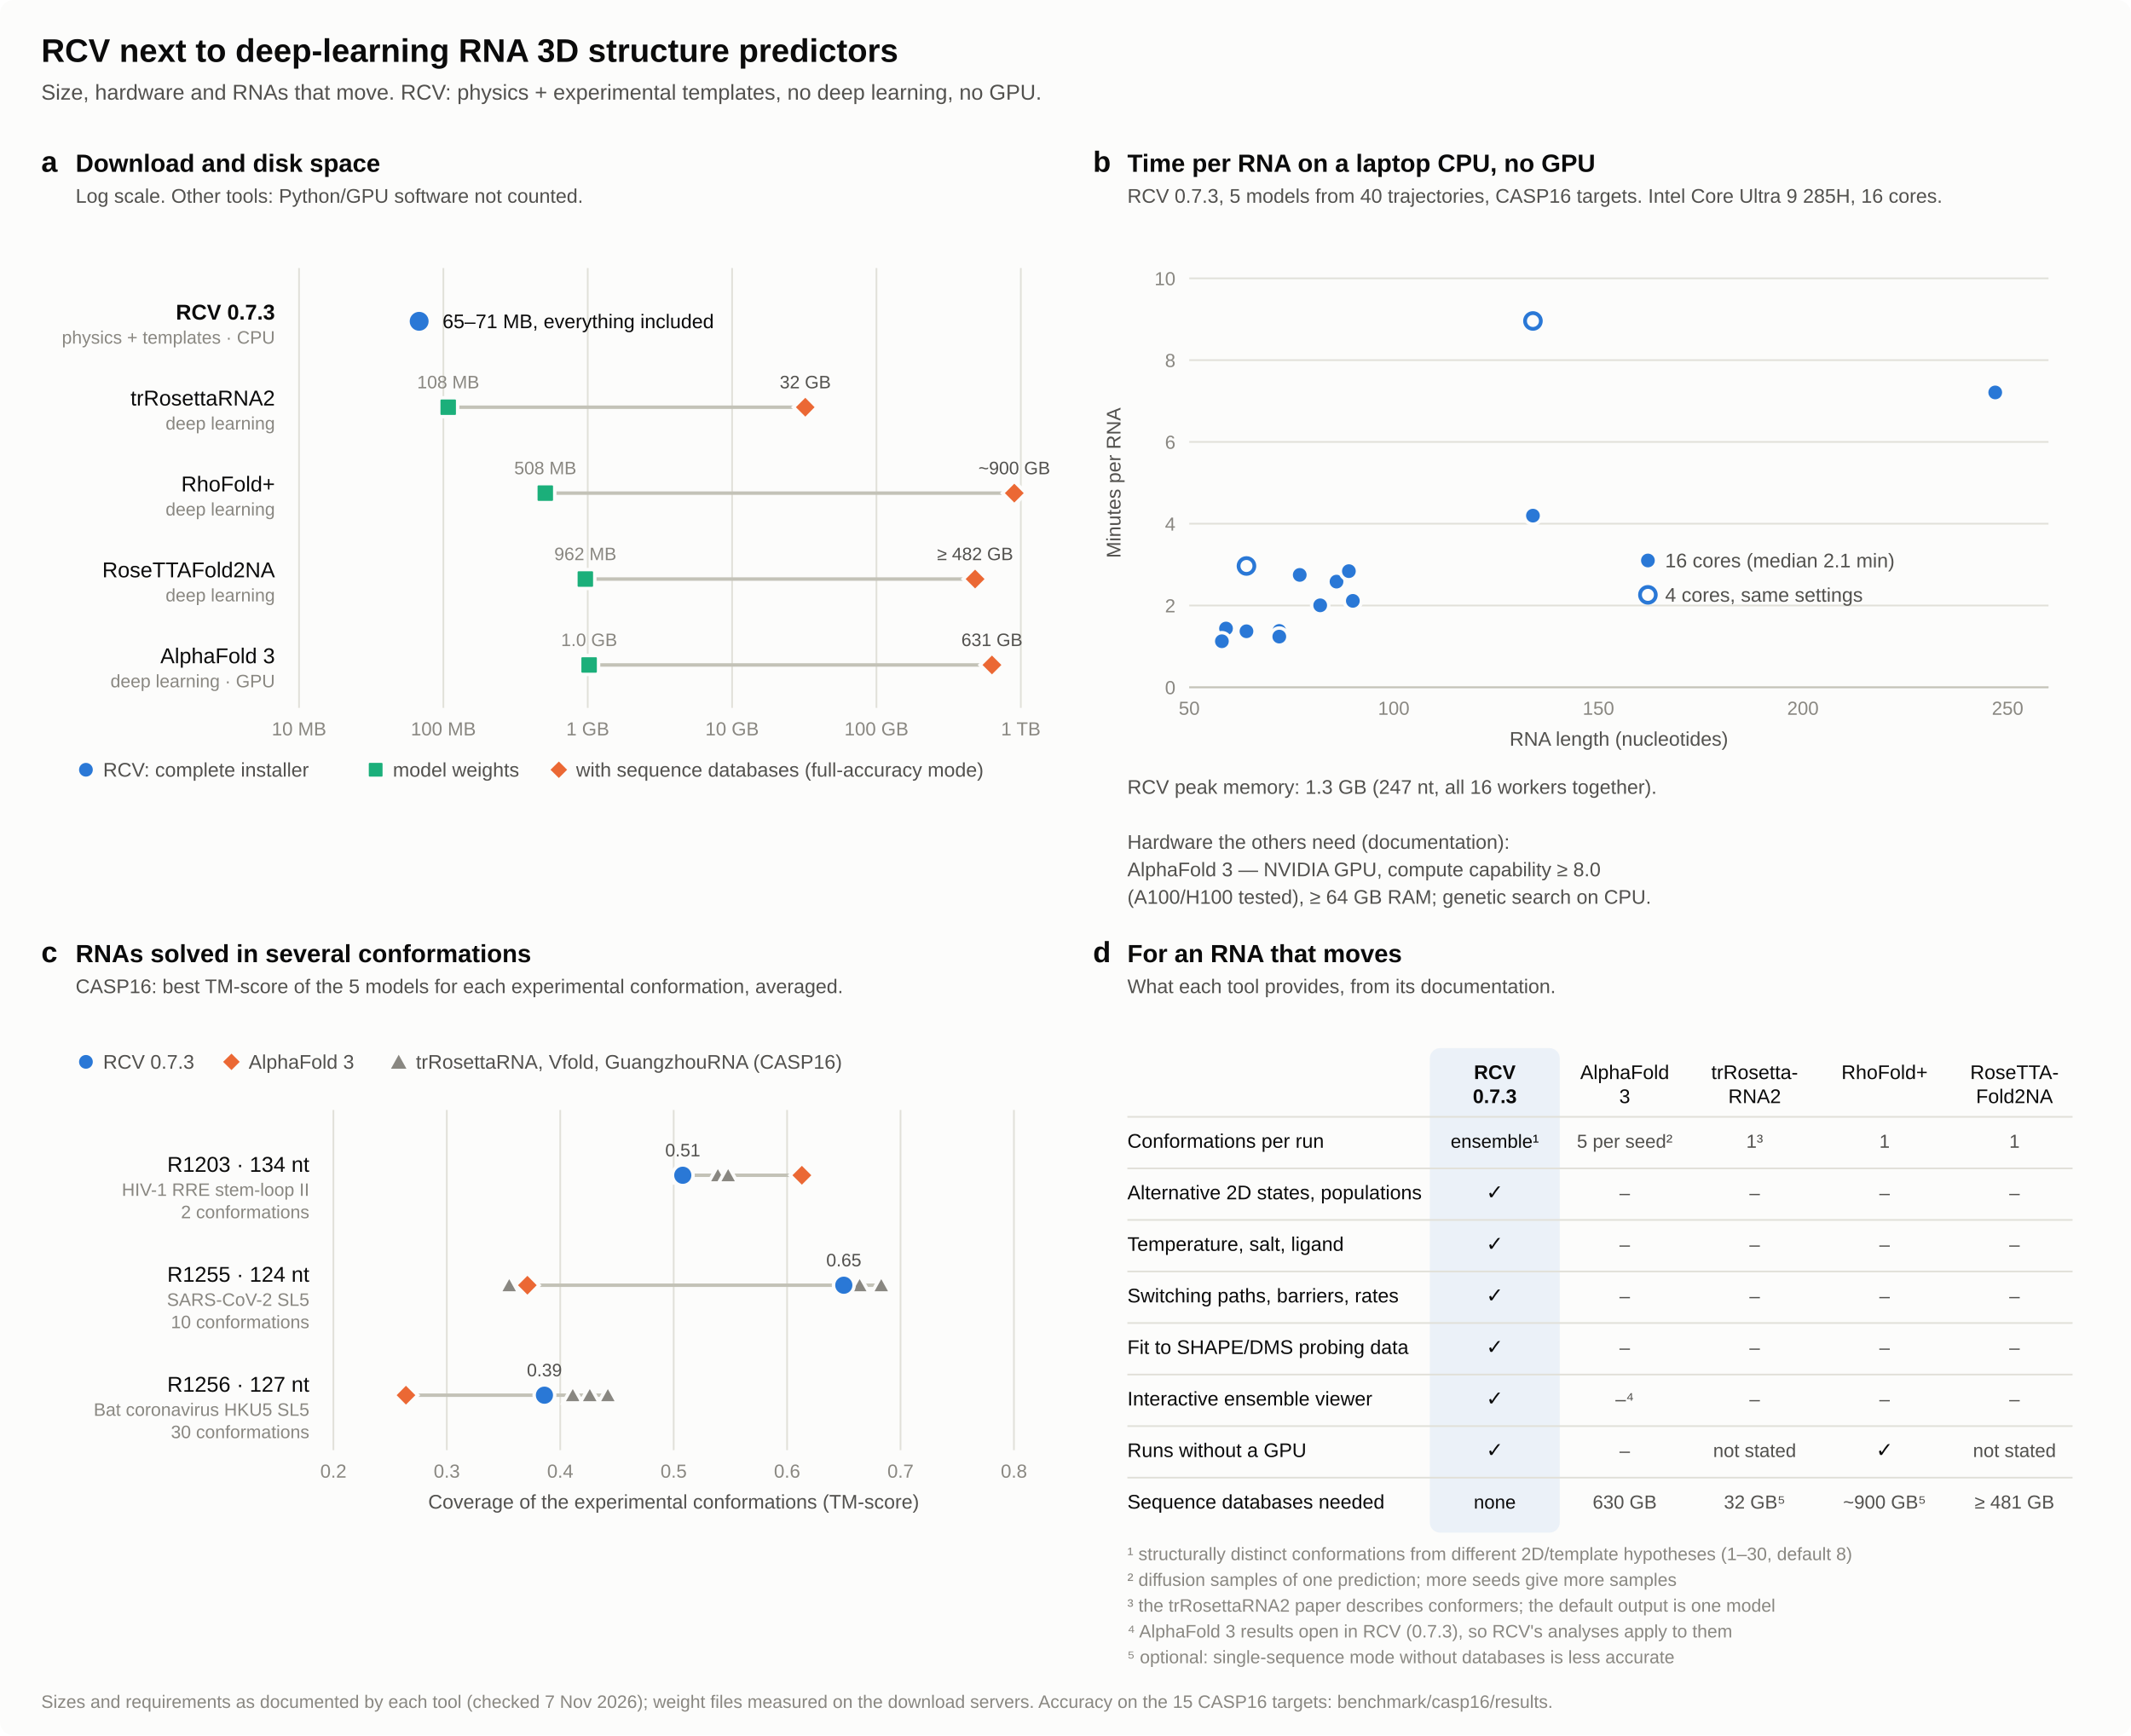
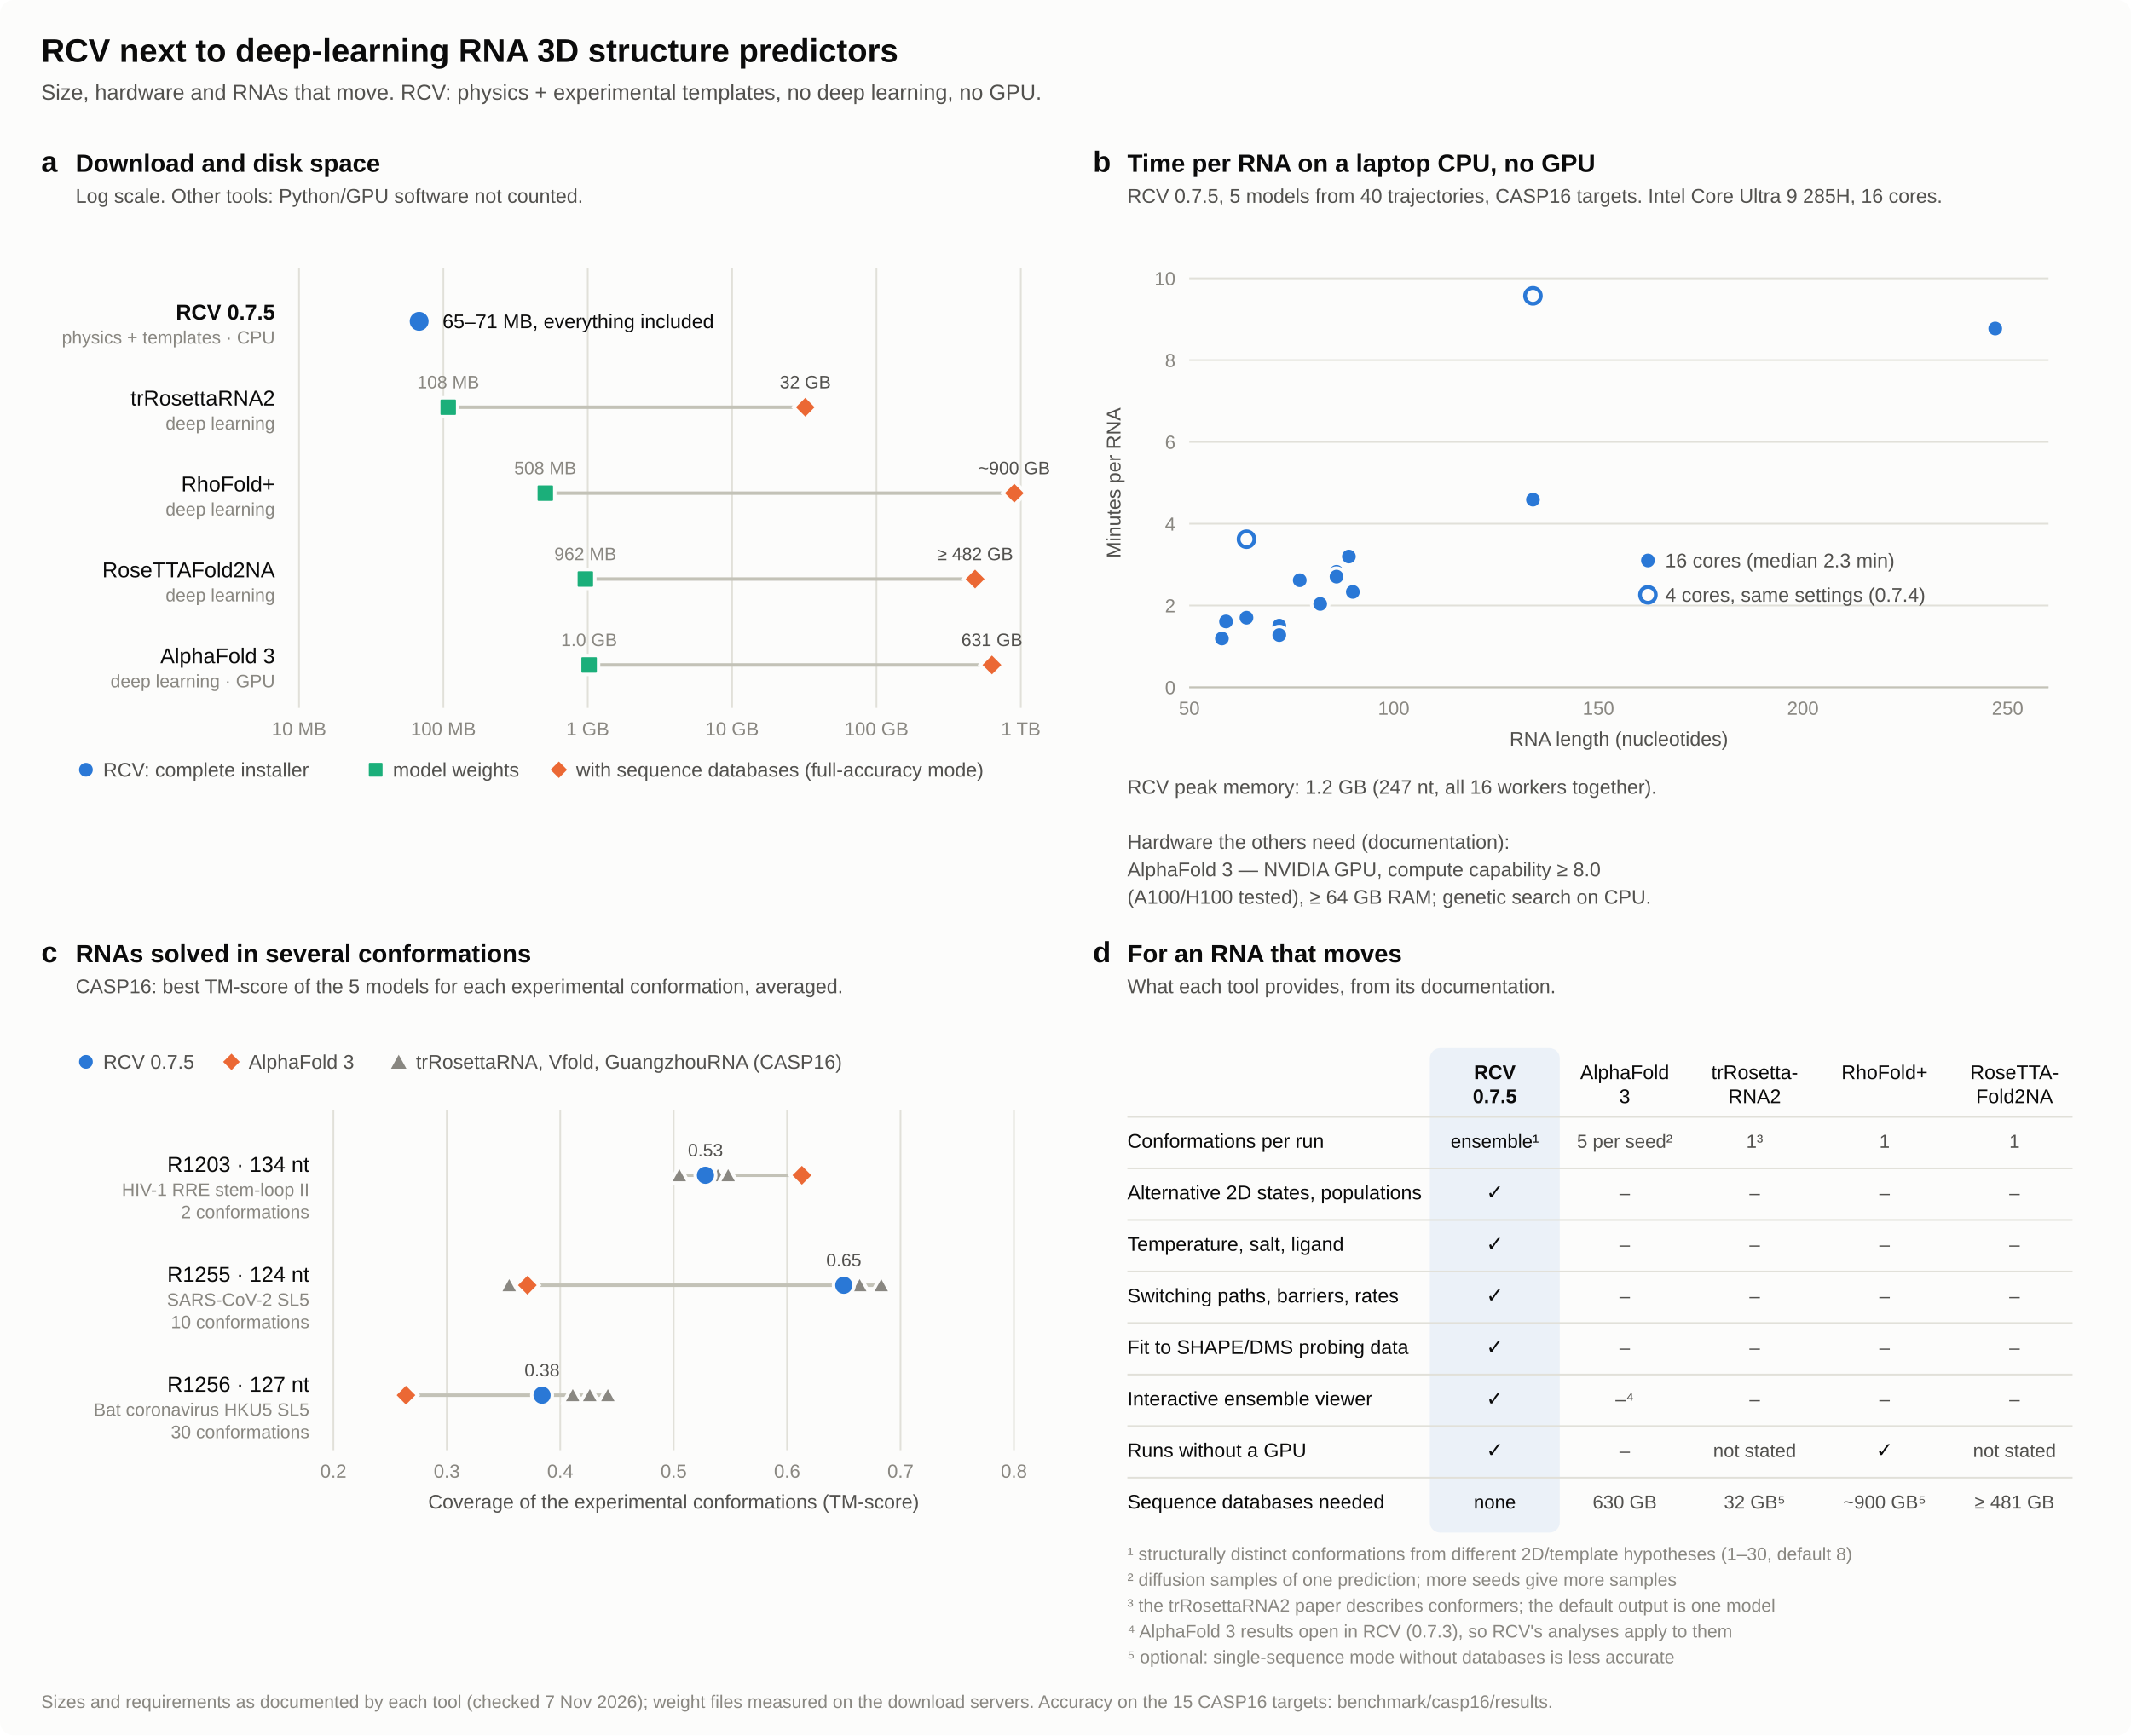
<svg xmlns="http://www.w3.org/2000/svg" viewBox="0 0 1240 1010" width="1240" height="1010" font-family="Liberation Sans, Arial, Helvetica, sans-serif" role="img" aria-label="RCV compared with deep-learning RNA structure predictors: size, speed and RNAs with several conformations">
  <style>
.bg{fill:#fcfcfb}.t1{fill:#0b0b0b}.t2{fill:#52514e}.t3{fill:#898781}
.grid{stroke:#e1e0d9;stroke-width:1}.axis{stroke:#c3c2b7;stroke-width:1}.span{stroke:#c3c2b7;stroke-width:2}
.s1{fill:#2a78d6}.s2{fill:#eb6834}.s3{fill:#1baf7a}.oth{fill:#898781}.ring{stroke:#fcfcfb;stroke-width:2}
.hollow{fill:#fcfcfb;stroke:#2a78d6;stroke-width:2.2}.wash{fill:#2a78d6;fill-opacity:.08}.sep{stroke:#e1e0d9;stroke-width:1}
@media (prefers-color-scheme: dark){
.bg{fill:#1a1a19}.t1{fill:#f0efec}.t2{fill:#c3c2b7}.t3{fill:#898781}
.grid{stroke:#2c2c2a}.axis{stroke:#383835}.span{stroke:#4a4a45}
.s1{fill:#3987e5}.s2{fill:#d95926}.s3{fill:#199e70}.ring{stroke:#1a1a19}
.hollow{fill:#1a1a19;stroke:#3987e5}.wash{fill:#3987e5;fill-opacity:.12}.sep{stroke:#2c2c2a}}
</style>
  <rect class="bg" width="1240" height="1010" rx="8" />
  <text class="t1" x="24.0" y="36.0" font-size="19" text-anchor="start" font-weight="bold">RCV next to deep-learning RNA 3D structure predictors</text>
  <text class="t2" x="24.0" y="58.0" font-size="12.5" text-anchor="start">Size, hardware and RNAs that move. RCV: physics + experimental templates, no deep learning, no GPU.</text>
  <text class="t1" x="24.0" y="100.0" font-size="17" text-anchor="start" font-weight="bold">a</text>
  <text class="t1" x="44.0" y="100.0" font-size="14.5" text-anchor="start" font-weight="bold">Download and disk space</text>
  <text class="t2" x="44.0" y="118.0" font-size="11.5" text-anchor="start">Log scale. Other tools: Python/GPU software not counted.</text>
  <line class="grid" x1="174.0" x2="174.0" y1="156" y2="412" />
  <text class="t3" x="174.0" y="428.0" font-size="11" text-anchor="middle">10 MB</text>
  <line class="grid" x1="258.0" x2="258.0" y1="156" y2="412" />
  <text class="t3" x="258.0" y="428.0" font-size="11" text-anchor="middle">100 MB</text>
  <line class="grid" x1="342.0" x2="342.0" y1="156" y2="412" />
  <text class="t3" x="342.0" y="428.0" font-size="11" text-anchor="middle">1 GB</text>
  <line class="grid" x1="426.0" x2="426.0" y1="156" y2="412" />
  <text class="t3" x="426.0" y="428.0" font-size="11" text-anchor="middle">10 GB</text>
  <line class="grid" x1="510.0" x2="510.0" y1="156" y2="412" />
  <text class="t3" x="510.0" y="428.0" font-size="11" text-anchor="middle">100 GB</text>
  <line class="grid" x1="594.0" x2="594.0" y1="156" y2="412" />
  <text class="t3" x="594.0" y="428.0" font-size="11" text-anchor="middle">1 TB</text>
  <circle class="s1 ring" cx="50.0" cy="448.0" r="5" />
  <text class="t2" x="60.0" y="452.0" font-size="11.5" text-anchor="start">RCV: complete installer</text>
  <rect class="s3 ring" x="213.6" y="443.0" width="10.0" height="10.0" rx="1.5" />
  <text class="t2" x="228.6" y="452.0" font-size="11.5" text-anchor="start">model weights</text>
  <path class="s2 ring" d="M325.2 441.8L331.4 448.0L325.2 454.2L318.9 448.0Z" />
  <text class="t2" x="335.2" y="452.0" font-size="11.5" text-anchor="start">with sequence databases (full-accuracy mode)</text>
-   <text class="t1" x="160.0" y="186.0" font-size="12.5" text-anchor="end" font-weight="bold">RCV 0.7.3</text>
+   <text class="t1" x="160.0" y="186.0" font-size="12.5" text-anchor="end" font-weight="bold">RCV 0.7.5</text>
  <text class="t3" x="160.0" y="200.0" font-size="10.5" text-anchor="end">physics + templates · CPU</text>
  <line class="span" x1="242.3" x2="245.5" y1="187.0" y2="187.0" />
  <circle class="s1 ring" cx="243.9" cy="187.0" r="6.5" />
  <text class="t1" x="257.5" y="191.0" font-size="11.5" text-anchor="start">65–71 MB, everything included</text>
  <text class="t1" x="160.0" y="236.0" font-size="12.5" text-anchor="end">trRosettaRNA2</text>
  <text class="t3" x="160.0" y="250.0" font-size="10.5" text-anchor="end">deep learning</text>
  <line class="span" x1="260.8" x2="468.6" y1="237.0" y2="237.0" />
  <rect class="s3 ring" x="255.3" y="231.5" width="11.0" height="11.0" rx="1.5" />
  <path class="s2 ring" d="M468.6 230.1L475.4 237.0L468.6 243.9L461.7 237.0Z" />
  <text class="t3" x="260.8" y="226.0" font-size="10.5" text-anchor="middle">108 MB</text>
  <text class="t2" x="468.6" y="226.0" font-size="10.5" text-anchor="middle">32 GB</text>
  <text class="t1" x="160.0" y="286.0" font-size="12.5" text-anchor="end">RhoFold+</text>
  <text class="t3" x="160.0" y="300.0" font-size="10.5" text-anchor="end">deep learning</text>
  <line class="span" x1="317.3" x2="590.2" y1="287.0" y2="287.0" />
  <rect class="s3 ring" x="311.8" y="281.5" width="11.0" height="11.0" rx="1.5" />
  <path class="s2 ring" d="M590.2 280.1L597.1 287.0L590.2 293.9L583.3 287.0Z" />
  <text class="t3" x="317.3" y="276.0" font-size="10.5" text-anchor="middle">508 MB</text>
  <text class="t2" x="590.2" y="276.0" font-size="10.5" text-anchor="middle">~900 GB</text>
  <text class="t1" x="160.0" y="336.0" font-size="12.5" text-anchor="end">RoseTTAFold2NA</text>
  <text class="t3" x="160.0" y="350.0" font-size="10.5" text-anchor="end">deep learning</text>
  <line class="span" x1="340.6" x2="567.4" y1="337.0" y2="337.0" />
  <rect class="s3 ring" x="335.1" y="331.5" width="11.0" height="11.0" rx="1.5" />
  <path class="s2 ring" d="M567.4 330.1L574.3 337.0L567.4 343.9L560.5 337.0Z" />
  <text class="t3" x="340.6" y="326.0" font-size="10.5" text-anchor="middle">962 MB</text>
  <text class="t2" x="567.4" y="326.0" font-size="10.5" text-anchor="middle">≥ 482 GB</text>
  <text class="t1" x="160.0" y="386.0" font-size="12.5" text-anchor="end">AlphaFold 3</text>
  <text class="t3" x="160.0" y="400.0" font-size="10.5" text-anchor="end">deep learning · GPU</text>
  <line class="span" x1="342.8" x2="577.2" y1="387.0" y2="387.0" />
  <rect class="s3 ring" x="337.3" y="381.5" width="11.0" height="11.0" rx="1.5" />
  <path class="s2 ring" d="M577.2 380.1L584.1 387.0L577.2 393.9L570.3 387.0Z" />
  <text class="t3" x="342.8" y="376.0" font-size="10.5" text-anchor="middle">1.0 GB</text>
  <text class="t2" x="577.2" y="376.0" font-size="10.5" text-anchor="middle">631 GB</text>
  <text class="t1" x="636.0" y="100.0" font-size="17" text-anchor="start" font-weight="bold">b</text>
  <text class="t1" x="656.0" y="100.0" font-size="14.5" text-anchor="start" font-weight="bold">Time per RNA on a laptop CPU, no GPU</text>
-   <text class="t2" x="656.0" y="118.0" font-size="11.5" text-anchor="start">RCV 0.7.3, 5 models from 40 trajectories, CASP16 targets. Intel Core Ultra 9 285H, 16 cores.</text>
+   <text class="t2" x="656.0" y="118.0" font-size="11.5" text-anchor="start">RCV 0.7.5, 5 models from 40 trajectories, CASP16 targets. Intel Core Ultra 9 285H, 16 cores.</text>
  <line class="grid" x1="692" x2="1192" y1="400.0" y2="400.0" />
  <text class="t3" x="684.0" y="404.0" font-size="11" text-anchor="end">0</text>
  <line class="grid" x1="692" x2="1192" y1="352.4" y2="352.4" />
  <text class="t3" x="684.0" y="356.4" font-size="11" text-anchor="end">2</text>
  <line class="grid" x1="692" x2="1192" y1="304.8" y2="304.8" />
  <text class="t3" x="684.0" y="308.8" font-size="11" text-anchor="end">4</text>
  <line class="grid" x1="692" x2="1192" y1="257.2" y2="257.2" />
  <text class="t3" x="684.0" y="261.2" font-size="11" text-anchor="end">6</text>
  <line class="grid" x1="692" x2="1192" y1="209.6" y2="209.6" />
  <text class="t3" x="684.0" y="213.6" font-size="11" text-anchor="end">8</text>
  <line class="grid" x1="692" x2="1192" y1="162.0" y2="162.0" />
  <text class="t3" x="684.0" y="166.0" font-size="11" text-anchor="end">10</text>
  <text class="t3" x="692.0" y="416.0" font-size="11" text-anchor="middle">50</text>
  <text class="t3" x="811.0" y="416.0" font-size="11" text-anchor="middle">100</text>
  <text class="t3" x="930.1" y="416.0" font-size="11" text-anchor="middle">150</text>
  <text class="t3" x="1049.1" y="416.0" font-size="11" text-anchor="middle">200</text>
  <text class="t3" x="1168.2" y="416.0" font-size="11" text-anchor="middle">250</text>
  <line class="axis" x1="692" x2="1192" y1="400" y2="400" />
  <text class="t2" x="942.0" y="434.0" font-size="11.5" text-anchor="middle">RNA length (nucleotides)</text>
  <text class="t2" font-size="11.5" text-anchor="middle" transform="translate(652,281.0) rotate(-90)">Minutes per RNA</text>
-   <circle class="s1 ring" cx="892.0" cy="300.1" r="5" />
-   <circle class="s1 ring" cx="713.4" cy="365.8" r="5" />
-   <circle class="s1 ring" cx="744.4" cy="367.2" r="5" />
-   <circle class="s1 ring" cx="787.2" cy="349.7" r="5" />
-   <circle class="s1 ring" cx="1161.0" cy="228.4" r="5" />
-   <circle class="s1 ring" cx="777.7" cy="338.1" r="5" />
-   <circle class="s1 ring" cx="777.7" cy="338.5" r="5" />
-   <circle class="s1 ring" cx="784.9" cy="331.5" r="5" />
-   <circle class="s1 ring" cx="784.9" cy="332.4" r="5" />
-   <circle class="s1 ring" cx="725.3" cy="367.2" r="5" />
-   <circle class="s1 ring" cx="725.3" cy="367.4" r="5" />
-   <circle class="s1 ring" cx="756.3" cy="334.6" r="5" />
-   <circle class="s1 ring" cx="711.0" cy="373.2" r="5" />
-   <circle class="s1 ring" cx="768.2" cy="352.3" r="5" />
-   <circle class="s1 ring" cx="744.4" cy="370.5" r="5" />
-   <circle class="hollow" cx="892.0" cy="186.8" r="4.6" />
-   <circle class="hollow" cx="725.3" cy="329.4" r="4.6" />
+   <circle class="s1 ring" cx="892.0" cy="290.8" r="5" />
+   <circle class="s1 ring" cx="713.4" cy="361.7" r="5" />
+   <circle class="s1 ring" cx="744.4" cy="364.1" r="5" />
+   <circle class="s1 ring" cx="787.2" cy="344.5" r="5" />
+   <circle class="s1 ring" cx="1161.0" cy="191.2" r="5" />
+   <circle class="s1 ring" cx="777.7" cy="332.8" r="5" />
+   <circle class="s1 ring" cx="777.7" cy="335.6" r="5" />
+   <circle class="s1 ring" cx="784.9" cy="324.7" r="5" />
+   <circle class="s1 ring" cx="784.9" cy="323.9" r="5" />
+   <circle class="s1 ring" cx="725.3" cy="361.2" r="5" />
+   <circle class="s1 ring" cx="725.3" cy="359.5" r="5" />
+   <circle class="s1 ring" cx="756.3" cy="337.7" r="5" />
+   <circle class="s1 ring" cx="711.0" cy="371.6" r="5" />
+   <circle class="s1 ring" cx="768.2" cy="351.5" r="5" />
+   <circle class="s1 ring" cx="744.4" cy="369.6" r="5" />
+   <circle class="hollow" cx="892.0" cy="172.2" r="4.6" />
+   <circle class="hollow" cx="725.3" cy="313.8" r="4.6" />
  <circle class="s1 ring" cx="958.9" cy="326.2" r="5" />
-   <text class="t2" x="968.9" y="330.2" font-size="11.5" text-anchor="start">16 cores (median 2.1 min)</text>
+   <text class="t2" x="968.9" y="330.2" font-size="11.5" text-anchor="start">16 cores (median 2.3 min)</text>
  <circle class="hollow" cx="958.9" cy="346.2" r="4.6" />
-   <text class="t2" x="968.9" y="350.2" font-size="11.5" text-anchor="start">4 cores, same settings</text>
-   <text class="t2" x="656.0" y="462.0" font-size="11.5" text-anchor="start">RCV peak memory: 1.3 GB (247 nt, all 16 workers together).</text>
+   <text class="t2" x="968.9" y="350.2" font-size="11.5" text-anchor="start">4 cores, same settings (0.7.4)</text>
+   <text class="t2" x="656.0" y="462.0" font-size="11.5" text-anchor="start">RCV peak memory: 1.2 GB (247 nt, all 16 workers together).</text>
  <text class="t2" x="656.0" y="478.0" font-size="11.5" text-anchor="start" />
  <text class="t2" x="656.0" y="494.0" font-size="11.5" text-anchor="start">Hardware the others need (documentation):</text>
  <text class="t2" x="656.0" y="510.0" font-size="11.5" text-anchor="start">AlphaFold 3 — NVIDIA GPU, compute capability ≥ 8.0</text>
  <text class="t2" x="656.0" y="526.0" font-size="11.5" text-anchor="start">(A100/H100 tested), ≥ 64 GB RAM; genetic search on CPU.</text>
  <text class="t1" x="24.0" y="560.0" font-size="17" text-anchor="start" font-weight="bold">c</text>
  <text class="t1" x="44.0" y="560.0" font-size="14.5" text-anchor="start" font-weight="bold">RNAs solved in several conformations</text>
  <text class="t2" x="44.0" y="578.0" font-size="11.5" text-anchor="start">CASP16: best TM-score of the 5 models for each experimental conformation, averaged.</text>
  <line class="grid" x1="194.0" x2="194.0" y1="646" y2="844" />
  <text class="t3" x="194.0" y="860.0" font-size="11" text-anchor="middle">0.2</text>
  <line class="grid" x1="260.0" x2="260.0" y1="646" y2="844" />
  <text class="t3" x="260.0" y="860.0" font-size="11" text-anchor="middle">0.3</text>
  <line class="grid" x1="326.0" x2="326.0" y1="646" y2="844" />
  <text class="t3" x="326.0" y="860.0" font-size="11" text-anchor="middle">0.4</text>
  <line class="grid" x1="392.0" x2="392.0" y1="646" y2="844" />
  <text class="t3" x="392.0" y="860.0" font-size="11" text-anchor="middle">0.5</text>
  <line class="grid" x1="458.0" x2="458.0" y1="646" y2="844" />
  <text class="t3" x="458.0" y="860.0" font-size="11" text-anchor="middle">0.6</text>
  <line class="grid" x1="524.0" x2="524.0" y1="646" y2="844" />
  <text class="t3" x="524.0" y="860.0" font-size="11" text-anchor="middle">0.7</text>
  <line class="grid" x1="590.0" x2="590.0" y1="646" y2="844" />
  <text class="t3" x="590.0" y="860.0" font-size="11" text-anchor="middle">0.8</text>
  <text class="t2" x="392.0" y="878.0" font-size="11.5" text-anchor="middle">Coverage of the experimental conformations (TM-score)</text>
  <circle class="s1 ring" cx="50.0" cy="618.0" r="5" />
-   <text class="t2" x="60.0" y="622.0" font-size="11.5" text-anchor="start">RCV 0.7.3</text>
+   <text class="t2" x="60.0" y="622.0" font-size="11.5" text-anchor="start">RCV 0.7.5</text>
  <path class="s2 ring" d="M134.7 611.8L140.9 618.0L134.7 624.2L128.4 618.0Z" />
  <text class="t2" x="144.7" y="622.0" font-size="11.5" text-anchor="start">AlphaFold 3</text>
  <path class="oth ring" d="M232.0 611.8L238.2 623.0L225.8 623.0Z" />
  <text class="t2" x="242.0" y="622.0" font-size="11.5" text-anchor="start">trRosettaRNA, Vfold, GuangzhouRNA (CASP16)</text>
  <text class="t1" x="180.0" y="682.0" font-size="12.5" text-anchor="end">R1203 · 134 nt</text>
  <text class="t3" x="180.0" y="696.0" font-size="10.5" text-anchor="end">HIV-1 RRE stem-loop II</text>
  <text class="t3" x="180.0" y="709.0" font-size="10.5" text-anchor="end">2 conformations</text>
  <line class="span" x1="395.3" x2="466.6" y1="684.0" y2="684.0" />
  <path class="oth ring" d="M417.7 678.4L423.4 688.5L412.1 688.5Z" />
  <path class="oth ring" d="M395.3 678.4L400.9 688.5L389.7 688.5Z" />
  <path class="oth ring" d="M423.7 678.4L429.3 688.5L418.1 688.5Z" />
  <path class="s2 ring" d="M466.6 677.1L473.5 684.0L466.6 690.9L459.7 684.0Z" />
-   <circle class="s1 ring" cx="397.3" cy="684.0" r="6" />
-   <text class="t2" x="397.3" y="673.0" font-size="10.5" text-anchor="middle">0.51</text>
+   <circle class="s1 ring" cx="410.5" cy="684.0" r="6" />
+   <text class="t2" x="410.5" y="673.0" font-size="10.5" text-anchor="middle">0.53</text>
  <text class="t1" x="180.0" y="746.0" font-size="12.5" text-anchor="end">R1255 · 124 nt</text>
  <text class="t3" x="180.0" y="760.0" font-size="10.5" text-anchor="end">SARS-CoV-2 SL5</text>
  <text class="t3" x="180.0" y="773.0" font-size="10.5" text-anchor="end">10 conformations</text>
  <line class="span" x1="296.3" x2="512.8" y1="748.0" y2="748.0" />
  <path class="oth ring" d="M296.3 742.4L301.9 752.5L290.7 752.5Z" />
  <path class="oth ring" d="M500.2 742.4L505.9 752.5L494.6 752.5Z" />
  <path class="oth ring" d="M512.8 742.4L518.4 752.5L507.2 752.5Z" />
  <path class="s2 ring" d="M306.9 741.1L313.7 748.0L306.9 754.9L300.0 748.0Z" />
  <circle class="s1 ring" cx="491.0" cy="748.0" r="6" />
  <text class="t2" x="491.0" y="737.0" font-size="10.5" text-anchor="middle">0.65</text>
  <text class="t1" x="180.0" y="810.0" font-size="12.5" text-anchor="end">R1256 · 127 nt</text>
  <text class="t3" x="180.0" y="824.0" font-size="10.5" text-anchor="end">Bat coronavirus HKU5 SL5</text>
  <text class="t3" x="180.0" y="837.0" font-size="10.5" text-anchor="end">30 conformations</text>
  <line class="span" x1="236.2" x2="353.7" y1="812.0" y2="812.0" />
  <path class="oth ring" d="M353.7 806.4L359.3 816.5L348.1 816.5Z" />
  <path class="oth ring" d="M333.3 806.4L338.9 816.5L327.6 816.5Z" />
  <path class="oth ring" d="M343.2 806.4L348.8 816.5L337.5 816.5Z" />
  <path class="s2 ring" d="M236.2 805.1L243.1 812.0L236.2 818.9L229.4 812.0Z" />
-   <circle class="s1 ring" cx="316.8" cy="812.0" r="6" />
-   <text class="t2" x="316.8" y="801.0" font-size="10.5" text-anchor="middle">0.39</text>
+   <circle class="s1 ring" cx="315.4" cy="812.0" r="6" />
+   <text class="t2" x="315.4" y="801.0" font-size="10.5" text-anchor="middle">0.38</text>
  <text class="t1" x="636.0" y="560.0" font-size="17" text-anchor="start" font-weight="bold">d</text>
  <text class="t1" x="656.0" y="560.0" font-size="14.5" text-anchor="start" font-weight="bold">For an RNA that moves</text>
  <text class="t2" x="656.0" y="578.0" font-size="11.5" text-anchor="start">What each tool provides, from its documentation.</text>
  <rect class="wash" x="832.0" y="610" width="75.6" height="282" rx="6" />
  <text class="t1" x="869.8" y="628.0" font-size="11.5" text-anchor="middle" font-weight="bold">RCV</text>
-   <text class="t1" x="869.8" y="642.0" font-size="11.5" text-anchor="middle" font-weight="bold">0.7.3</text>
+   <text class="t1" x="869.8" y="642.0" font-size="11.5" text-anchor="middle" font-weight="bold">0.7.5</text>
  <text class="t1" x="945.4" y="628.0" font-size="11.5" text-anchor="middle">AlphaFold</text>
  <text class="t1" x="945.4" y="642.0" font-size="11.5" text-anchor="middle">3</text>
  <text class="t1" x="1021.0" y="628.0" font-size="11.5" text-anchor="middle">trRosetta-</text>
  <text class="t1" x="1021.0" y="642.0" font-size="11.5" text-anchor="middle">RNA2</text>
  <text class="t1" x="1096.6" y="628.0" font-size="11.5" text-anchor="middle">RhoFold+</text>
  <text class="t1" x="1172.2" y="628.0" font-size="11.5" text-anchor="middle">RoseTTA-</text>
  <text class="t1" x="1172.2" y="642.0" font-size="11.5" text-anchor="middle">Fold2NA</text>
  <line class="sep" x1="656" x2="1206" y1="650.0" y2="650.0" />
  <text class="t1" x="656.0" y="668.0" font-size="11.5" text-anchor="start">Conformations per run</text>
  <text class="t1" x="869.8" y="668.0" font-size="11" text-anchor="middle">ensemble¹</text>
  <text class="t2" x="945.4" y="668.0" font-size="11" text-anchor="middle">5 per seed²</text>
  <text class="t2" x="1021.0" y="668.0" font-size="11" text-anchor="middle">1³</text>
  <text class="t2" x="1096.6" y="668.0" font-size="11" text-anchor="middle">1</text>
  <text class="t2" x="1172.2" y="668.0" font-size="11" text-anchor="middle">1</text>
  <line class="sep" x1="656" x2="1206" y1="680.0" y2="680.0" />
  <text class="t1" x="656.0" y="698.0" font-size="11.5" text-anchor="start">Alternative 2D states, populations</text>
  <text class="t1" x="869.8" y="698.0" font-size="12" text-anchor="middle" font-weight="bold">✓</text>
  <text class="t2" x="945.4" y="698.0" font-size="11" text-anchor="middle">–</text>
  <text class="t2" x="1021.0" y="698.0" font-size="11" text-anchor="middle">–</text>
  <text class="t2" x="1096.6" y="698.0" font-size="11" text-anchor="middle">–</text>
  <text class="t2" x="1172.2" y="698.0" font-size="11" text-anchor="middle">–</text>
  <line class="sep" x1="656" x2="1206" y1="710.0" y2="710.0" />
  <text class="t1" x="656.0" y="728.0" font-size="11.5" text-anchor="start">Temperature, salt, ligand</text>
  <text class="t1" x="869.8" y="728.0" font-size="12" text-anchor="middle" font-weight="bold">✓</text>
  <text class="t2" x="945.4" y="728.0" font-size="11" text-anchor="middle">–</text>
  <text class="t2" x="1021.0" y="728.0" font-size="11" text-anchor="middle">–</text>
  <text class="t2" x="1096.6" y="728.0" font-size="11" text-anchor="middle">–</text>
  <text class="t2" x="1172.2" y="728.0" font-size="11" text-anchor="middle">–</text>
  <line class="sep" x1="656" x2="1206" y1="740.0" y2="740.0" />
  <text class="t1" x="656.0" y="758.0" font-size="11.5" text-anchor="start">Switching paths, barriers, rates</text>
  <text class="t1" x="869.8" y="758.0" font-size="12" text-anchor="middle" font-weight="bold">✓</text>
  <text class="t2" x="945.4" y="758.0" font-size="11" text-anchor="middle">–</text>
  <text class="t2" x="1021.0" y="758.0" font-size="11" text-anchor="middle">–</text>
  <text class="t2" x="1096.6" y="758.0" font-size="11" text-anchor="middle">–</text>
  <text class="t2" x="1172.2" y="758.0" font-size="11" text-anchor="middle">–</text>
  <line class="sep" x1="656" x2="1206" y1="770.0" y2="770.0" />
  <text class="t1" x="656.0" y="788.0" font-size="11.5" text-anchor="start">Fit to SHAPE/DMS probing data</text>
  <text class="t1" x="869.8" y="788.0" font-size="12" text-anchor="middle" font-weight="bold">✓</text>
  <text class="t2" x="945.4" y="788.0" font-size="11" text-anchor="middle">–</text>
  <text class="t2" x="1021.0" y="788.0" font-size="11" text-anchor="middle">–</text>
  <text class="t2" x="1096.6" y="788.0" font-size="11" text-anchor="middle">–</text>
  <text class="t2" x="1172.2" y="788.0" font-size="11" text-anchor="middle">–</text>
  <line class="sep" x1="656" x2="1206" y1="800.0" y2="800.0" />
  <text class="t1" x="656.0" y="818.0" font-size="11.5" text-anchor="start">Interactive ensemble viewer</text>
  <text class="t1" x="869.8" y="818.0" font-size="12" text-anchor="middle" font-weight="bold">✓</text>
  <text class="t2" x="945.4" y="818.0" font-size="11" text-anchor="middle">–⁴</text>
  <text class="t2" x="1021.0" y="818.0" font-size="11" text-anchor="middle">–</text>
  <text class="t2" x="1096.6" y="818.0" font-size="11" text-anchor="middle">–</text>
  <text class="t2" x="1172.2" y="818.0" font-size="11" text-anchor="middle">–</text>
  <line class="sep" x1="656" x2="1206" y1="830.0" y2="830.0" />
  <text class="t1" x="656.0" y="848.0" font-size="11.5" text-anchor="start">Runs without a GPU</text>
  <text class="t1" x="869.8" y="848.0" font-size="12" text-anchor="middle" font-weight="bold">✓</text>
  <text class="t2" x="945.4" y="848.0" font-size="11" text-anchor="middle">–</text>
  <text class="t2" x="1021.0" y="848.0" font-size="11" text-anchor="middle">not stated</text>
  <text class="t1" x="1096.6" y="848.0" font-size="12" text-anchor="middle" font-weight="bold">✓</text>
  <text class="t2" x="1172.2" y="848.0" font-size="11" text-anchor="middle">not stated</text>
  <line class="sep" x1="656" x2="1206" y1="860.0" y2="860.0" />
  <text class="t1" x="656.0" y="878.0" font-size="11.5" text-anchor="start">Sequence databases needed</text>
  <text class="t1" x="869.8" y="878.0" font-size="11" text-anchor="middle">none</text>
  <text class="t2" x="945.4" y="878.0" font-size="11" text-anchor="middle">630 GB</text>
  <text class="t2" x="1021.0" y="878.0" font-size="11" text-anchor="middle">32 GB⁵</text>
  <text class="t2" x="1096.6" y="878.0" font-size="11" text-anchor="middle">~900 GB⁵</text>
  <text class="t2" x="1172.2" y="878.0" font-size="11" text-anchor="middle">≥ 481 GB</text>
  <text class="t3" x="656.0" y="908.0" font-size="10.5" text-anchor="start">¹ structurally distinct conformations from different 2D/template hypotheses (1–30, default 8)</text>
  <text class="t3" x="656.0" y="923.0" font-size="10.5" text-anchor="start">² diffusion samples of one prediction; more seeds give more samples</text>
  <text class="t3" x="656.0" y="938.0" font-size="10.5" text-anchor="start">³ the trRosettaRNA2 paper describes conformers; the default output is one model</text>
  <text class="t3" x="656.0" y="953.0" font-size="10.5" text-anchor="start">⁴ AlphaFold 3 results open in RCV (0.7.3), so RCV's analyses apply to them</text>
  <text class="t3" x="656.0" y="968.0" font-size="10.5" text-anchor="start">⁵ optional: single-sequence mode without databases is less accurate</text>
  <text class="t3" x="24.0" y="994.0" font-size="10.5" text-anchor="start">Sizes and requirements as documented by each tool (checked 7 Nov 2026); weight files measured on the download servers. Accuracy on the 15 CASP16 targets: benchmark/casp16/results.</text>
</svg>
